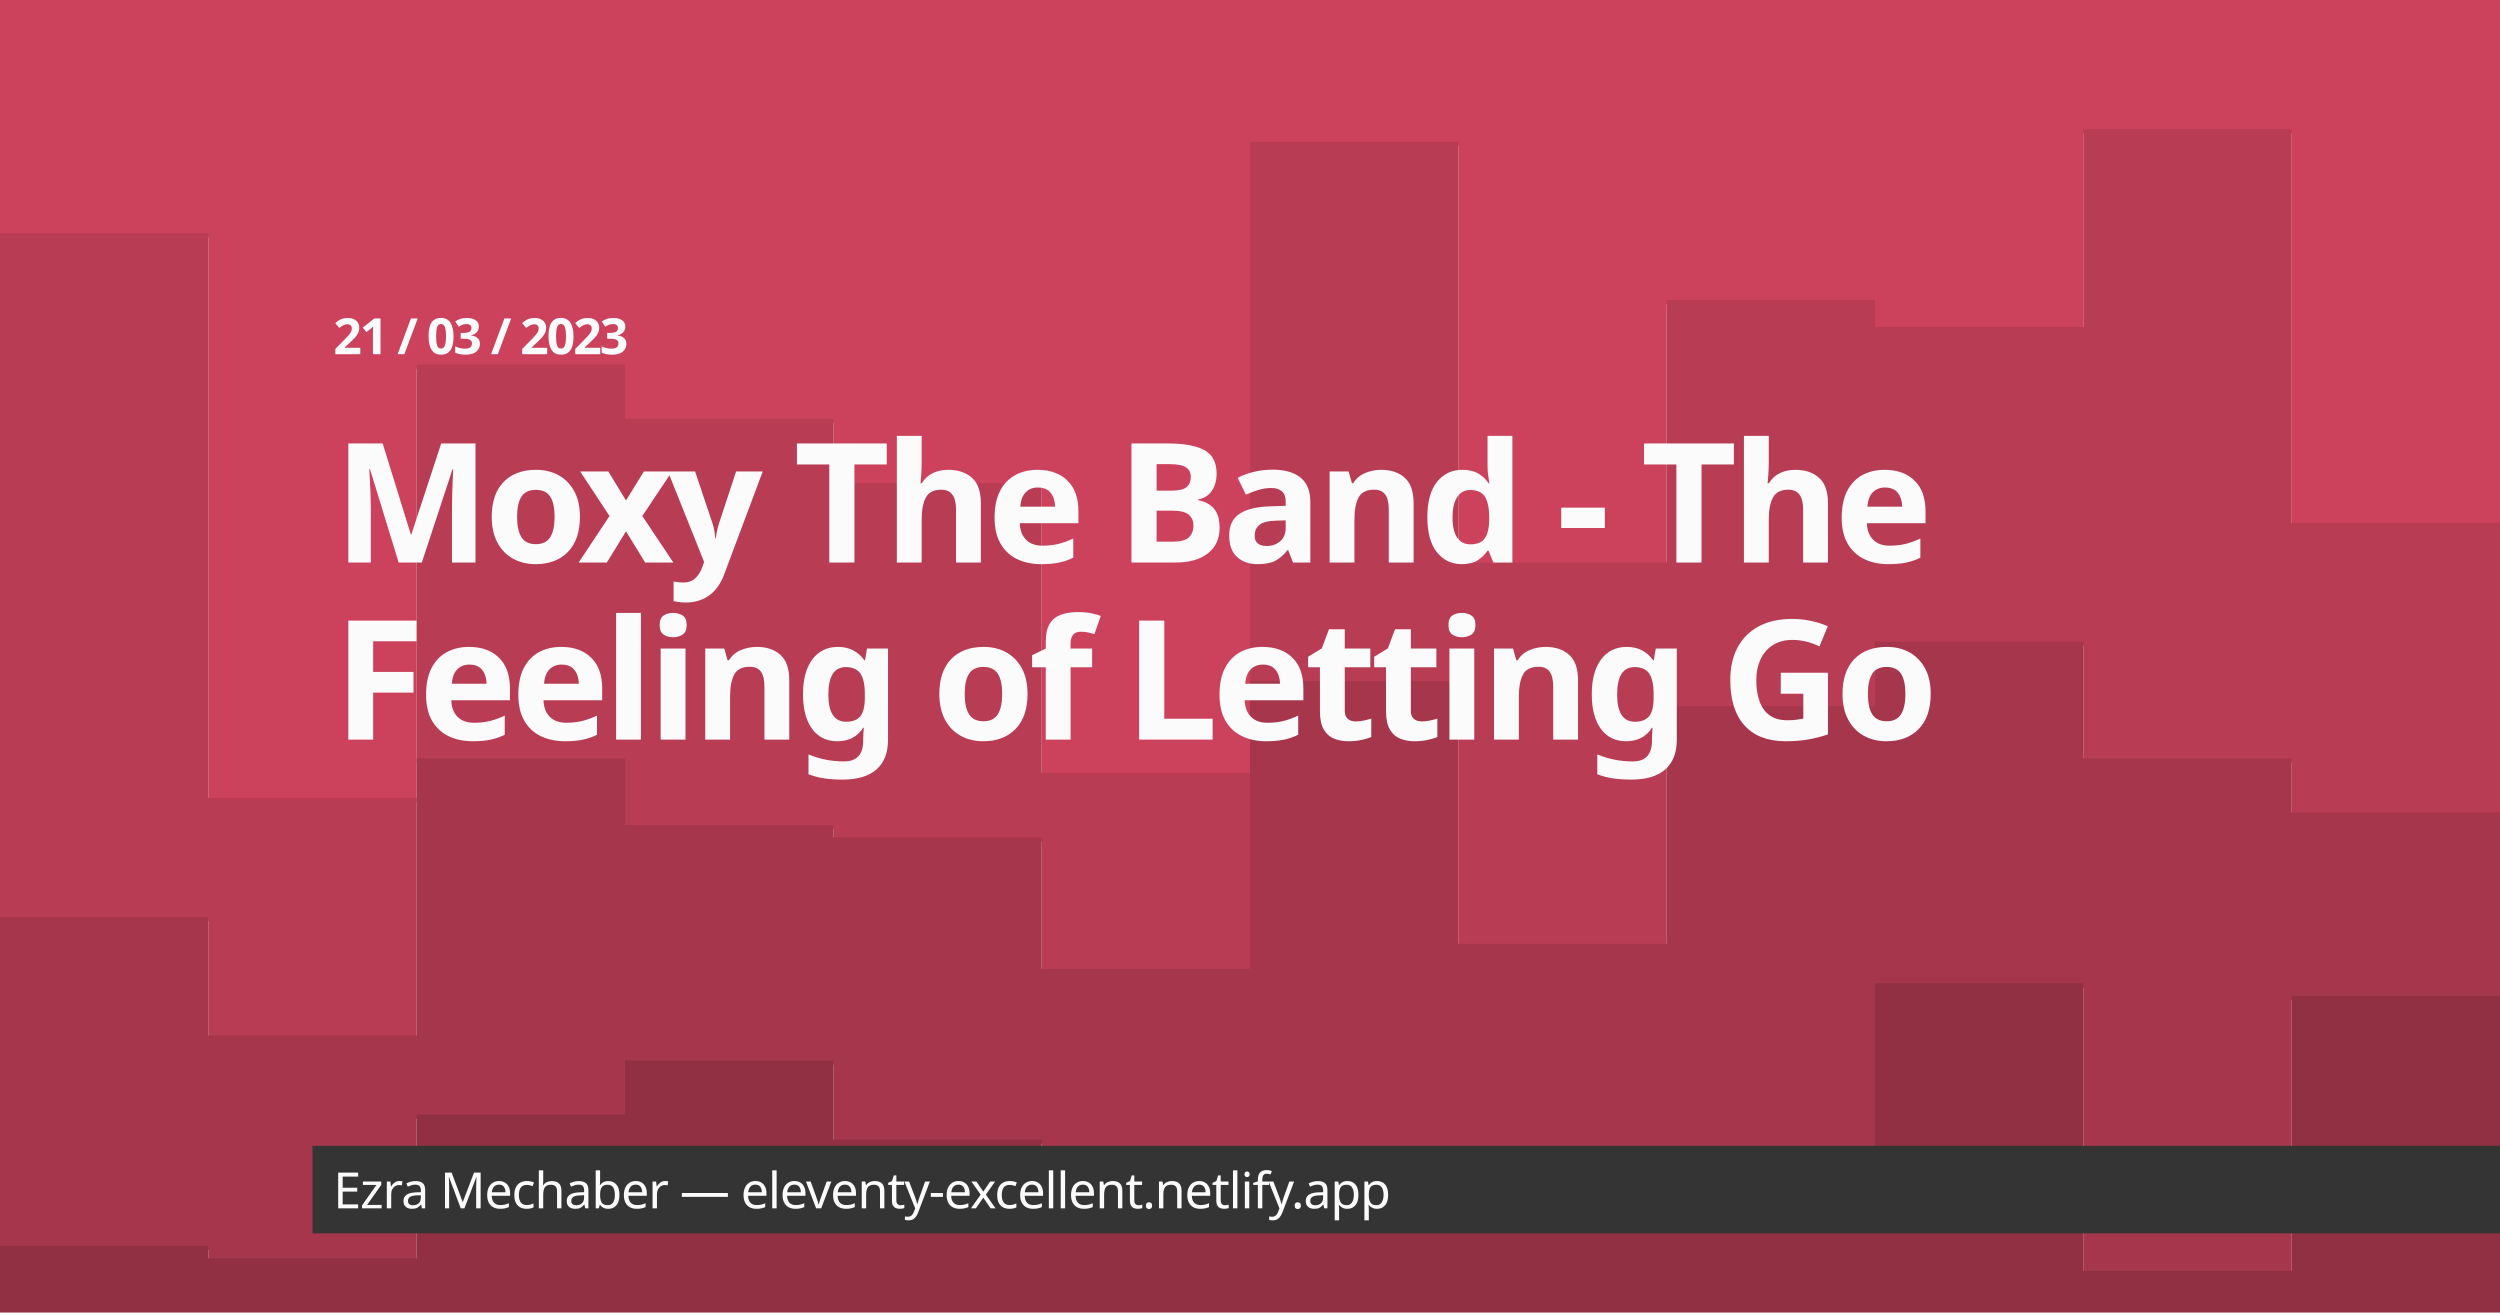
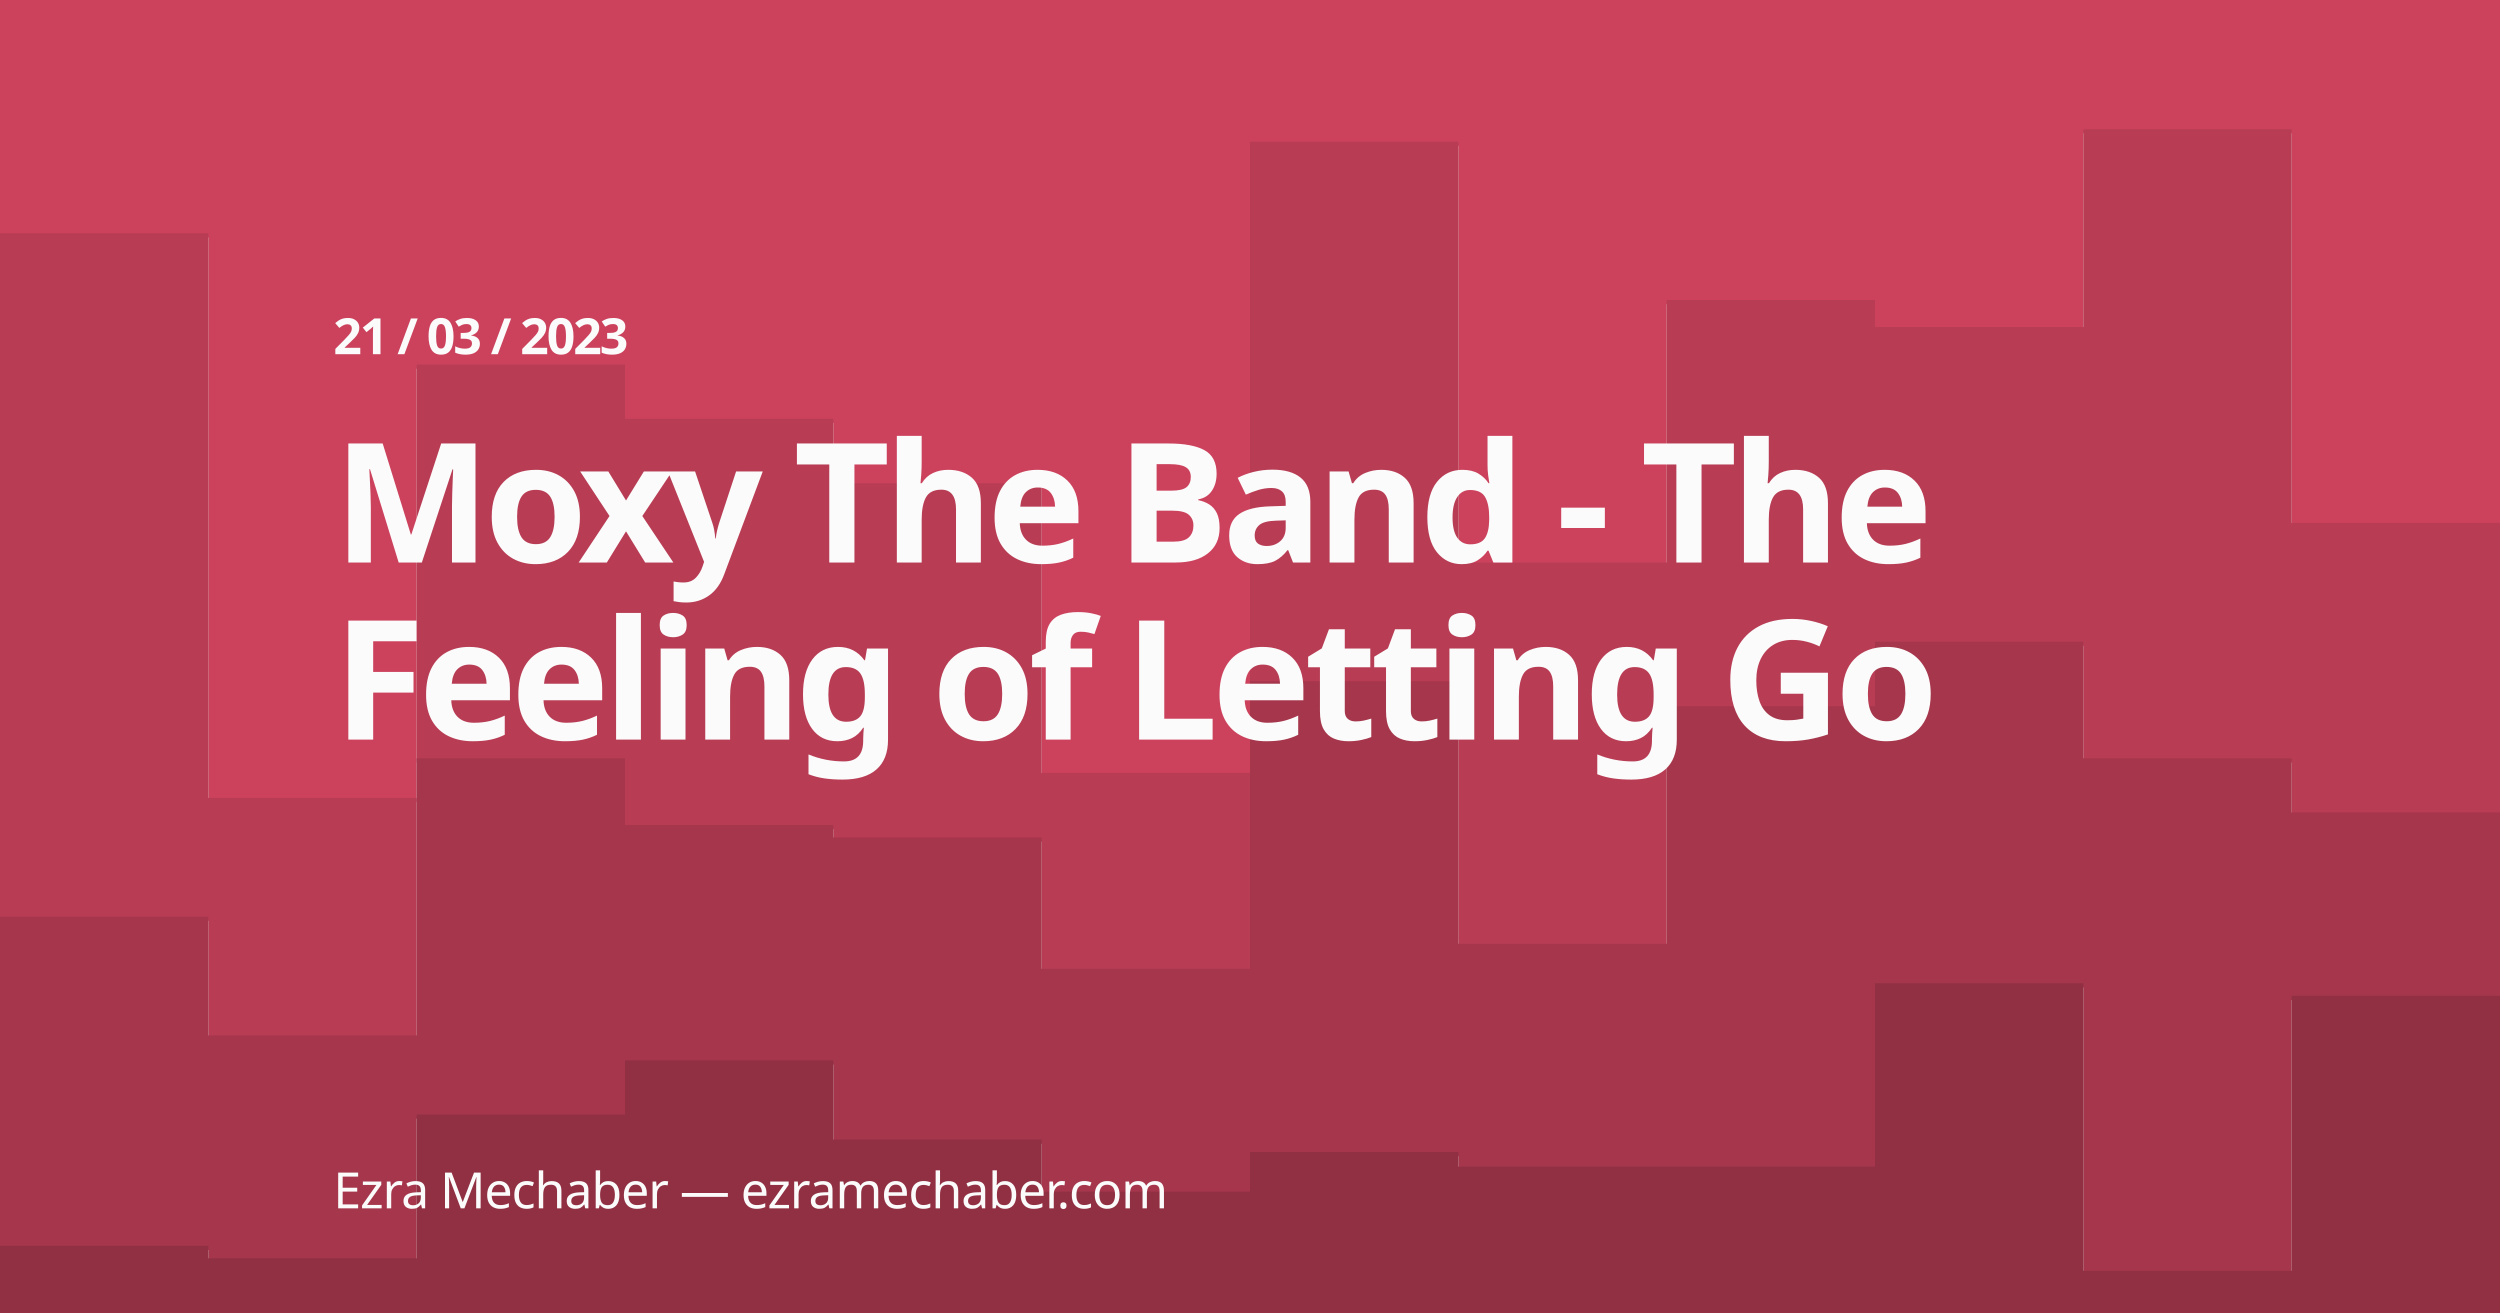
<svg xmlns="http://www.w3.org/2000/svg" width="1200" height="630" viewBox="0 0 1200 630" version="1.1">
-   <svg id="visual" viewBox="0 0 1200 630" width="1200" height="630">
+   <g viewBox="0 0 1200 630" width="1200" height="630">
    <path d="M0 114L100 114L100 385L200 385L200 177L300 177L300 203L400 203L400 234L500 234L500 373L600 373L600 70L700 70L700 272L800 272L800 146L900 146L900 159L1000 159L1000 64L1100 64L1100 253L1200 253L1200 58L1200 0L1200 0L1100 0L1100 0L1000 0L1000 0L900 0L900 0L800 0L800 0L700 0L700 0L600 0L600 0L500 0L500 0L400 0L400 0L300 0L300 0L200 0L200 0L100 0L100 0L0 0Z" fill="#dd4462" />
    <path d="M0 442L100 442L100 499L200 499L200 366L300 366L300 398L400 398L400 404L500 404L500 467L600 467L600 329L700 329L700 455L800 455L800 341L900 341L900 310L1000 310L1000 366L1100 366L1100 392L1200 392L1200 348L1200 56L1200 251L1100 251L1100 62L1000 62L1000 157L900 157L900 144L800 144L800 270L700 270L700 68L600 68L600 371L500 371L500 232L400 232L400 201L300 201L300 175L200 175L200 383L100 383L100 112L0 112Z" fill="#c73d58" />
    <path d="M0 600L100 600L100 606L200 606L200 537L300 537L300 511L400 511L400 549L500 549L500 574L600 574L600 555L700 555L700 562L800 562L800 562L900 562L900 474L1000 474L1000 612L1100 612L1100 480L1200 480L1200 455L1200 346L1200 390L1100 390L1100 364L1000 364L1000 308L900 308L900 339L800 339L800 453L700 453L700 327L600 327L600 465L500 465L500 402L400 402L400 396L300 396L300 364L200 364L200 497L100 497L100 440L0 440Z" fill="#b1364e" />
    <path d="M0 631L100 631L100 631L200 631L200 631L300 631L300 631L400 631L400 631L500 631L500 631L600 631L600 631L700 631L700 631L800 631L800 631L900 631L900 631L1000 631L1000 631L1100 631L1100 631L1200 631L1200 631L1200 453L1200 478L1100 478L1100 610L1000 610L1000 472L900 472L900 560L800 560L800 560L700 560L700 553L600 553L600 572L500 572L500 547L400 547L400 509L300 509L300 535L200 535L200 604L100 604L100 598L0 598Z" fill="#9a3044" />
-   </svg>
+   </g>
  <rect id="bg" width="100%" height="100%" opacity="0.1" fill="#343434" />
-   <rect id="name-bg" width="100%" height="42px" fill="#343434" transform="translate(150,550)" />
  <text font-family="'Red Hat Display', Ubuntu, sans-serif" font-size="24" font-weight="900" fill="#FBFBFB" letter-spacing="-1">
    <tspan x="160" y="170">
- 				21 / 03 / 2023
- 			</tspan>
+       21 / 03 / 2023
+     </tspan>
  </text>
  <text id="text" font-family="'Red Hat Display', Ubuntu, sans-serif" font-size="80" font-weight="900" fill="#FBFBFB" letter-spacing="-3">
-     <tspan x="160" y="270">
- 				Moxy The Band - The
- 			</tspan>
-     <tspan x="160" y="355">
- 				Feeling of Letting Go
- 			</tspan>
+     <tspan x="160" y="270"> Moxy The Band - The </tspan>
+     <tspan x="160" y="355"> Feeling of Letting Go </tspan>
  </text>
  <text font-family="'Red Hat Display', Ubuntu, sans-serif" font-size="24" font-weight="500" fill="#FBFBFB" letter-spacing="-0.5">
-     <tspan x="160" y="580">Ezra Mechaber — eleventy-excellent.netlify.app</tspan>
+     <tspan x="160" y="580">Ezra Mechaber — ezramechaber.com</tspan>
  </text>
</svg>
